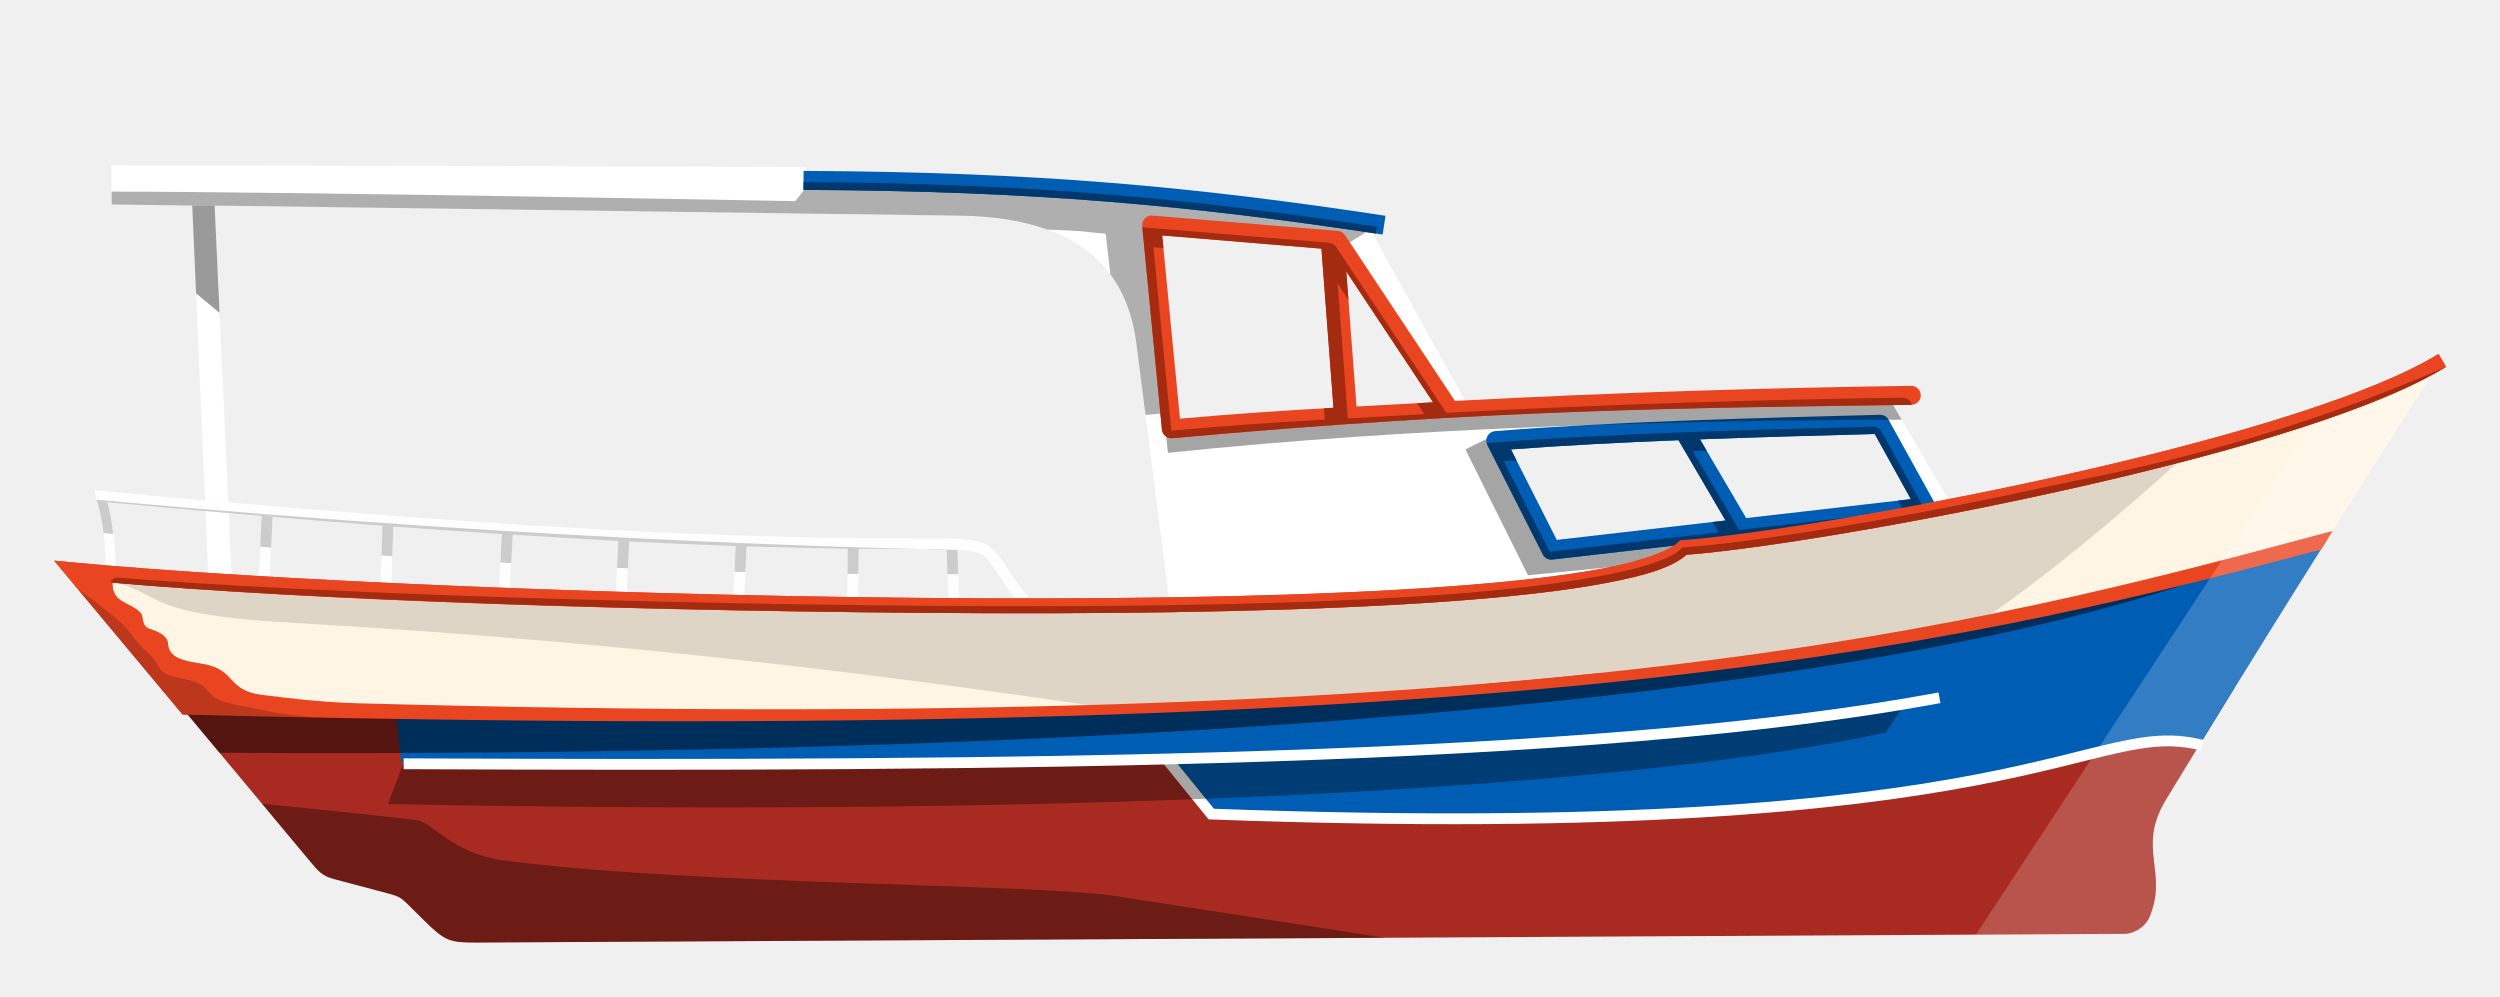
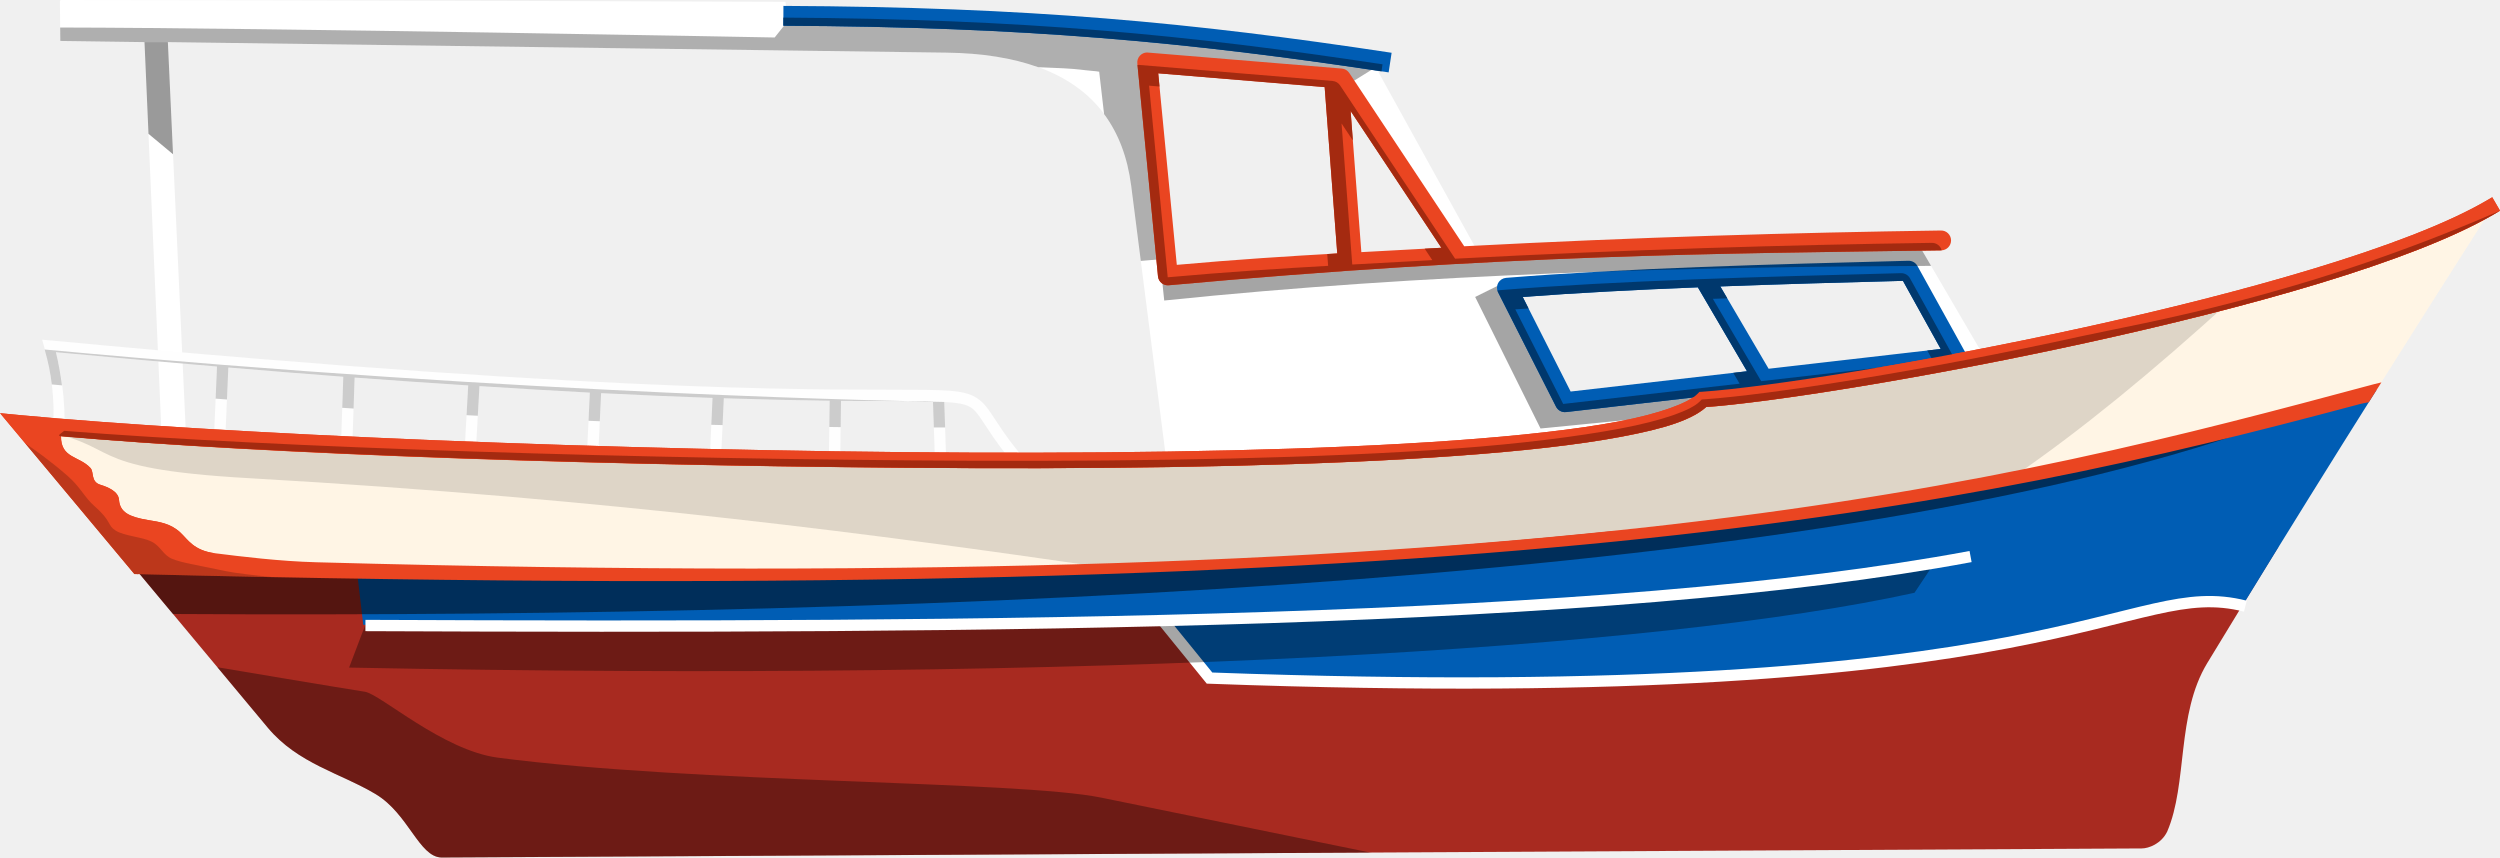
- <svg xmlns="http://www.w3.org/2000/svg" id="svg8" version="1.1" viewBox="0 0 61.228 24.407" height="92.248" width="231.412">
+ <svg xmlns="http://www.w3.org/2000/svg" id="svg8" version="1.1" viewBox="0 0 58.582 20.095" height="75.948" width="221.412">
  <defs id="defs2">
    <clipPath id="clipPath932" clipPathUnits="userSpaceOnUse">
      <rect y="242.866" x="15.78" height="42.08" width="40.436" id="rect934" style="fill:#0000ff;fill-rule:evenodd;stroke-width:0.265" />
    </clipPath>
    <clipPath id="clipPath1022" clipPathUnits="userSpaceOnUse">
      <rect y="197.718" x="-14.903" height="89.639" width="198.345" id="rect1024" style="opacity:0.542;fill:#0000ff;fill-rule:evenodd;stroke-width:0.241" />
    </clipPath>
    <clipPath id="clipPath1541" clipPathUnits="userSpaceOnUse">
      <path id="path1543" d="M 4.329,265.878 61.421,267.248 57.422,275.577 7.123,275.248 Z" style="fill:#64ffa8;fill-opacity:0.382;stroke:none;stroke-width:0.265px;stroke-linecap:butt;stroke-linejoin:miter;stroke-opacity:1" />
    </clipPath>
  </defs>
-   <g style="opacity:1" transform="translate(-2.743486,-250.2967)" id="layer1">
+   <g style="opacity:1" transform="translate(-4.066403,-254.3444)" id="layer1">
    <path id="path1503" transform="matrix(0.2645833,0,0,0.2645833,0,229.2667)" d="m 20.672,94.885 0.037,3.523 7.455,0.104 1.76,40.484 h 2.174 l -1.863,-40.484 68.959,0.932 c 9.71,0.131 15.348,3.879 16.361,11.803 l 4.555,35.619 78.486,-7.662 -13.616,-23.297 -38.983,0.724 -9.215,-16.67 c -8.023,-2.091 -27.326,-3.228 -51.487,-3.828 -0.267,-0.007 -0.362,-1.191 -0.362,-1.191 0,0 -42.072,-0.154 -64.208,-0.16 z m 96.181,5.31 17.277,1.686 10.252,15.301 -25.846,1.904 z m 67.578,18.672 4.174,7.248 -17.43,2.311 -17.35,1.861 -5.125,-10.396 17.498,-0.889 z" style="display:inline;opacity:1;fill:#ffffff;fill-opacity:1;stroke:none;stroke-width:1px;stroke-linecap:butt;stroke-linejoin:miter;stroke-opacity:1" />
-     <path clip-path="url(#clipPath1541)" id="path1026" d="m 4.331,264.189 6.01,7.207 c 0.198,0.237 0.296,0.353 0.576,0.427 l 1.406,0.374 c 0.179,0.048 0.263,0.104 0.389,0.228 l 0.428,0.423 c 0.497,0.491 0.613,0.535 1.269,0.532 l 40.375,-0.213 c 0.163,0 0.457,-0.109 0.596,-0.394 0.485,-1.128 -0.319,-1.687 0.409,-2.889 2.38,-3.929 4.875,-7.858 7.386,-11.787 l -1.187,0.066 c 0.461,1.305 -1.738,2.938 -17.983,5.483 -3.685,2.274 -28.724,1.38 -39.674,0.543 z" style="display:inline;opacity:1;fill:#a82a20;fill-opacity:1;stroke:none;stroke-width:0.265px;stroke-linecap:butt;stroke-linejoin:miter;stroke-opacity:1" />
+     <path clip-path="url(#clipPath1541)" id="path1026" d="m 4.331,264.189 6.01,7.207 c 0.706,0.846 1.712,1.068 2.529,1.558 0.768,0.461 1.013,1.469 1.538,1.484 L 54.254,274.226 c 0.163,0 0.457,-0.109 0.596,-0.394 0.485,-1.128 0.21,-2.745 0.938,-3.948 2.38,-3.929 4.875,-7.858 7.386,-11.787 l -1.187,0.066 c 0.461,1.305 -1.738,2.938 -17.983,5.483 -3.685,2.274 -28.724,1.38 -39.674,0.543 z" style="display:inline;opacity:1;fill:#a82a20;fill-opacity:1;stroke:none;stroke-width:0.265px;stroke-linecap:butt;stroke-linejoin:miter;stroke-opacity:1" />
    <path transform="matrix(0.2645833,0,0,0.2645833,0,229.2667)" id="path1528" d="M 225.881,129.264 C 156.143,148.13 89.04,145.782 46.994,145.48 l 0.547,4.645 70.902,-0.137 4.139,5.055 c 67.618,2.276 77.689,-7.713 91.463,-6.73 3.888,-6.349 7.835,-12.7 11.836,-19.049 z" style="display:inline;opacity:1;fill:#005db4;fill-opacity:1;stroke:none;stroke-width:1px;stroke-linecap:butt;stroke-linejoin:miter;stroke-opacity:1" />
    <path id="path1482" d="m 56.682,268.549 c -2.826,-0.715 -3.931,2.432 -24.273,1.685 l -1.068,-1.315" style="opacity:1;fill:none;stroke:#ffffff;stroke-width:0.265px;stroke-linecap:butt;stroke-linejoin:miter;stroke-opacity:1" />
    <path id="path1562" d="m 12.657,268.906 -0.411,1.082 c 17.628,0.348 30.643,-0.423 36.683,-1.753 l 0.438,-0.657 c -5.485,0.891 -14.83,1.454 -36.71,1.329 z" style="fill:#000000;fill-opacity:0.348;stroke:none;stroke-width:0.265px;stroke-linecap:butt;stroke-linejoin:miter;stroke-opacity:1" />
    <path id="path1480" d="m 12.629,269.002 c 14.847,0.065 29.095,-0.027 37.614,-1.616" style="opacity:1;fill:none;stroke:#ffffff;stroke-width:0.265px;stroke-linecap:butt;stroke-linejoin:miter;stroke-opacity:1" />
    <path transform="matrix(0.2645833,0,0,0.2645833,0,229.2667)" id="path1505" d="m 19.098,124.867 0.199,0.703 c 0.855,3.011 0.931,5.617 0.709,8.104 l 0.996,0.09 c 0.211,-2.363 0.016,-4.955 -0.688,-7.789 5.107,0.479 9.798,0.891 14.273,1.27 l -0.402,9.346 1.004,0.045 0.4,-9.305 c 3.565,0.299 6.998,0.577 10.182,0.818 l -0.299,8.863 1.004,0.037 0.297,-8.826 c 3.676,0.276 6.87,0.486 10.061,0.693 l -0.488,8.811 0.996,0.053 0.488,-8.803 c 3.5,0.223 6.829,0.426 9.777,0.578 l -0.389,8.275 0.998,0.053 0.389,-8.281 c 3.698,0.185 6.975,0.325 9.869,0.422 l -0.381,8.332 0.996,0.043 0.383,-8.344 c 3.672,0.115 6.855,0.188 9.375,0.215 -0.013,0.926 -0.096,6.989 -0.096,7.797 h 1.004 c 0,-0.73 0.083,-6.84 0.096,-7.783 3.386,0.028 5.812,0.01 7.508,0.033 0.263,0.003 0.407,0.019 0.639,0.025 l 0.285,8.568 0.996,-0.031 -0.283,-8.498 c 0.755,0.047 1.371,0.114 1.76,0.23 0.634,0.19 0.908,0.443 1.328,1.018 0.841,1.15 1.988,3.482 6.186,7.523 l 0.695,-0.725 c -4.126,-3.973 -5.111,-6.08 -6.068,-7.389 -0.478,-0.654 -1.023,-1.14 -1.854,-1.389 -0.83,-0.249 -1.917,-0.314 -3.676,-0.338 -7.036,-0.098 -25.015,0.574 -77.547,-4.379 z" style="color:#000000;font-style:normal;font-variant:normal;font-weight:normal;font-stretch:normal;font-size:medium;line-height:normal;font-family:sans-serif;font-variant-ligatures:normal;font-variant-position:normal;font-variant-caps:normal;font-variant-numeric:normal;font-variant-alternates:normal;font-feature-settings:normal;text-indent:0;text-align:start;text-decoration:none;text-decoration-line:none;text-decoration-style:solid;text-decoration-color:#000000;letter-spacing:normal;word-spacing:normal;text-transform:none;writing-mode:lr-tb;direction:ltr;text-orientation:mixed;dominant-baseline:auto;baseline-shift:baseline;text-anchor:start;white-space:normal;shape-padding:0;clip-rule:nonzero;display:inline;overflow:visible;visibility:visible;opacity:1;isolation:auto;mix-blend-mode:normal;color-interpolation:sRGB;color-interpolation-filters:linearRGB;solid-color:#000000;solid-opacity:1;vector-effect:none;fill:#fefefe;fill-opacity:1;fill-rule:nonzero;stroke:none;stroke-width:1px;stroke-linecap:butt;stroke-linejoin:miter;stroke-miterlimit:4;stroke-dasharray:none;stroke-dashoffset:0;stroke-opacity:1;color-rendering:auto;image-rendering:auto;shape-rendering:auto;text-rendering:auto;enable-background:accumulate" />
    <path transform="matrix(0.2645833,0,0,0.2645833,0,229.2667)" id="path1616" d="m 19.327,125.737 c 0.323,1.139 0.503,2.055 0.63,3.093 0.304,0.029 0.597,0.053 0.9,0.082 -0.126,-0.952 -0.291,-1.924 -0.543,-2.938 5.107,0.479 9.798,0.891 14.273,1.27 l -0.123,2.844 c 0.337,0.027 0.668,0.05 1.004,0.076 l 0.121,-2.834 c 3.565,0.299 6.998,0.577 10.182,0.818 l -0.092,2.752 c 0.336,0.022 0.667,0.043 1.002,0.065 l 0.092,-2.742 c 3.676,0.276 6.87,0.486 10.061,0.693 l -0.146,2.637 c 0.334,0.018 0.664,0.034 0.996,0.051 l 0.146,-2.627 c 3.5,0.223 6.829,0.426 9.777,0.578 l -0.117,2.496 c 0.334,0.013 0.666,0.026 0.998,0.039 l 0.117,-2.488 c 3.698,0.185 6.975,0.325 9.869,0.422 l -0.109,2.381 c 0.332,0.008 0.668,0.019 0.998,0.027 l 0.109,-2.377 c 3.672,0.115 6.855,0.188 9.375,0.215 -0.004,0.276 -0.017,1.412 -0.029,2.328 0.331,0.004 0.675,0.011 1.004,0.014 0.012,-0.924 0.025,-2.046 0.029,-2.328 3.386,0.028 5.812,0.01 7.508,0.033 0.263,0.003 0.407,0.019 0.639,0.025 l 0.076,2.297 c 0.326,-9.8e-4 0.674,0.003 0.998,0.002 l -0.076,-2.26 c -2.837,-0.062 -36.418,-0.61 -79.669,-4.644 z" style="fill:#000000;fill-opacity:0.196;stroke:none;stroke-width:1px;stroke-linecap:butt;stroke-linejoin:miter;stroke-opacity:1" />
    <path id="path1721" d="m 38.918,261.162 1.434,2.886 4.107,-0.407" style="fill:none;stroke:#000000;stroke-width:0.635;stroke-linecap:butt;stroke-linejoin:miter;stroke-miterlimit:4;stroke-dasharray:none;stroke-opacity:0.353" />
    <path transform="matrix(0.2645833,0,0,0.2645833,0,229.2667)" id="rect1521" d="m 166.316,129.938 c -13.927,8.594 -108.561,5.216 -149.945,2.053 l 10.867,13.033 c 31.991,1.198 136.123,3.656 198.594,-15.684 3.445,-5.468 6.916,-10.935 10.404,-16.402 -13.802,8.18 -37.836,11.453 -69.919,17 z" style="opacity:1;fill:#fff5e5;fill-opacity:1;fill-rule:evenodd;stroke:none;stroke-width:1" />
    <path id="path1689" transform="matrix(0.2645833,0,0,0.2645833,0,229.2667)" d="m 184.385,117.877 c -12.286,0.319 -25.05,0.656 -35.633,1.514 a 0.879,0.879 0 0 0 -0.709,1.27 l 5.139,10.143 a 0.879,0.879 0 0 0 0.887,0.473 l 34.688,-3.986 a 0.879,0.879 0 0 0 0.67,-1.299 l -4.244,-7.662 a 0.879,0.879 0 0 0 -0.797,-0.451 z m -0.48,1.779 3.344,6.031 -15.242,1.754 -4.279,-7.291 c 5.316,-0.199 10.768,-0.354 16.178,-0.494 z m -18.166,0.572 4.355,7.434 -15.621,1.797 -4.244,-8.377 c 4.829,-0.368 10.083,-0.636 15.51,-0.854 z" style="color:#000000;font-style:normal;font-variant:normal;font-weight:normal;font-stretch:normal;font-size:medium;line-height:normal;font-family:sans-serif;font-variant-ligatures:normal;font-variant-position:normal;font-variant-caps:normal;font-variant-numeric:normal;font-variant-alternates:normal;font-feature-settings:normal;text-indent:0;text-align:start;text-decoration:none;text-decoration-line:none;text-decoration-style:solid;text-decoration-color:#000000;letter-spacing:normal;word-spacing:normal;text-transform:none;writing-mode:lr-tb;direction:ltr;text-orientation:mixed;dominant-baseline:auto;baseline-shift:baseline;text-anchor:start;white-space:normal;shape-padding:0;clip-rule:nonzero;display:inline;overflow:visible;visibility:visible;opacity:1;isolation:auto;mix-blend-mode:normal;color-interpolation:sRGB;color-interpolation-filters:linearRGB;solid-color:#000000;solid-opacity:1;vector-effect:none;fill:#005db4;fill-opacity:1;fill-rule:nonzero;stroke:none;stroke-width:1.757;stroke-linecap:butt;stroke-linejoin:round;stroke-miterlimit:4;stroke-dasharray:none;stroke-dashoffset:0;stroke-opacity:1;color-rendering:auto;image-rendering:auto;shape-rendering:auto;text-rendering:auto;enable-background:accumulate" />
    <path id="path1547" transform="matrix(0.2645833,0,0,0.2645833,0,229.2667)" d="m 213.031,121.309 c -12.673,3.027 -28.372,5.458 -46.715,8.629 -13.228,8.162 -99.172,5.523 -143.236,2.527 l -4.857,0.318 c 8.52,1.416 3.572,3.462 19.26,4.355 32.565,1.855 56.389,5.112 75.23,7.84 26.663,-1.094 55.372,-3.438 81.111,-8.064 5.82,-3.996 12.108,-9.145 19.207,-15.605 z" style="fill:#000000;fill-opacity:0.132;stroke:none;stroke-width:1px;stroke-linecap:butt;stroke-linejoin:miter;stroke-opacity:1" />
    <path id="path1556" transform="matrix(0.2645833,0,0,0.2645833,0,229.2667)" d="M 217.342,131.92 C 149.625,149.051 89.051,145.202 27.23,145.014 l 3.459,4.148 C 99.911,149.572 179.458,146.247 217.342,131.92 Z" clip-path="none" style="display:inline;opacity:1;fill:#000000;fill-opacity:0.5;stroke:none;stroke-width:1px;stroke-linecap:butt;stroke-linejoin:miter;stroke-opacity:1" />
-     <path id="path1564" transform="matrix(0.2645833,0,0,0.2645833,0,229.2667)" d="m 34.623,153.879 4.463,5.354 c 0.747,0.896 1.118,1.332 2.176,1.613 l 5.314,1.412 c 0.677,0.18 0.995,0.395 1.469,0.863 l 1.617,1.598 c 1.877,1.857 2.32,2.024 4.797,2.012 l 84.113,-0.443 -24.928,-3.858 c -7.488,-1.159 -38.932,-0.989 -56.547,-3.291 -4.885,-0.638 -6.666,-3.502 -8.042,-3.713 -1.987,-0.305 -14.432,-1.546 -14.432,-1.546 z" style="fill:#000000;fill-opacity:0.348;stroke:none;stroke-width:1px;stroke-linecap:butt;stroke-linejoin:miter;stroke-opacity:1" />
+     <path style="fill:#000000;fill-opacity:0.348;stroke:none;stroke-width:1px;stroke-linecap:butt;stroke-linejoin:miter;stroke-opacity:1" d="m 24.254,74.395 v 0.002 l 4.463,5.352 c 2.666,3.198 6.473,4.037 9.561,5.889 2.903,1.741 3.828,5.553 5.812,5.609 L 126.365,90.807 102.527,85.941 C 95.104,84.426 66.711,84.704 49.096,82.402 44.211,81.764 38.693,76.776 37.316,76.564 c -1.987,-0.305 -13.062,-2.17 -13.062,-2.17 z" transform="matrix(0.2645833,0,0,0.2645833,2.743486,250.2967)" id="path1564" />
    <path id="path1028" d="m 62.467,258.967 -0.158,0.092 c -1.839,1.064 -5.683,2.142 -9.43,2.963 -3.746,0.821 -7.416,1.397 -8.922,1.502 l -0.068,0.004 -0.049,0.049 c -0.201,0.205 -0.867,0.459 -1.852,0.645 -0.985,0.186 -2.293,0.332 -3.834,0.443 -3.081,0.222 -7.089,0.302 -11.314,0.285 -8.45,-0.033 -17.776,-0.45 -22.332,-0.881 l -0.441,-0.043 3.148,3.77 0.084,0.002 c 32.17,0.811 42.869,-1.533 51.969,-3.959 0.11,-0.035 0.307,-0.069 0.307,-0.069 0,0 0.09,-0.145 0.295,-0.465 l -0.169,0.041 c -8.807,2.363 -18.73,4.977 -48.224,4.174 -0.86,-0.023 -1.767,-0.135 -2.37,-0.211 -0.507,-0.064 -0.641,-0.326 -0.819,-0.49 -0.233,-0.215 -0.497,-0.246 -0.755,-0.289 -0.435,-0.073 -0.658,-0.18 -0.679,-0.474 -0.014,-0.196 -0.258,-0.298 -0.435,-0.352 -0.233,-0.07 -0.145,-0.297 -0.234,-0.394 -0.264,-0.286 -0.698,-0.223 -0.69,-0.747 4.667,0.424 13.043,0.719 21.345,0.751 4.231,0.016 8.242,-0.064 11.34,-0.287 1.549,-0.111 2.869,-0.259 3.877,-0.449 1.008,-0.19 1.7,-0.397 2.043,-0.746 l -0.117,0.055 c 1.557,-0.108 5.215,-0.686 8.975,-1.51 3.76,-0.824 7.6,-1.884 9.535,-3.004 l 0.156,-0.092 z" style="color:#000000;font-style:normal;font-variant:normal;font-weight:normal;font-stretch:normal;font-size:medium;line-height:normal;font-family:sans-serif;font-variant-ligatures:normal;font-variant-position:normal;font-variant-caps:normal;font-variant-numeric:normal;font-variant-alternates:normal;font-feature-settings:normal;text-indent:0;text-align:start;text-decoration:none;text-decoration-line:none;text-decoration-style:solid;text-decoration-color:#000000;letter-spacing:normal;word-spacing:normal;text-transform:none;writing-mode:lr-tb;direction:ltr;text-orientation:mixed;dominant-baseline:auto;baseline-shift:baseline;text-anchor:start;white-space:normal;shape-padding:0;clip-rule:nonzero;display:inline;overflow:visible;visibility:visible;opacity:1;isolation:auto;mix-blend-mode:normal;color-interpolation:sRGB;color-interpolation-filters:linearRGB;solid-color:#000000;solid-opacity:1;vector-effect:none;fill:#ea4521;fill-opacity:1;fill-rule:nonzero;stroke:none;stroke-width:0.365;stroke-linecap:square;stroke-linejoin:miter;stroke-miterlimit:4;stroke-dasharray:none;stroke-dashoffset:0;stroke-opacity:1;color-rendering:auto;image-rendering:auto;shape-rendering:auto;text-rendering:auto;enable-background:accumulate" />
-     <path transform="matrix(0.2645833,0,0,0.2645833,0,229.2667)" id="path1571" d="m 236.391,112.699 -11.637,5.377 -31.478,47.913 13.779,-0.062 c 0.615,0 1.728,-0.41 2.254,-1.488 1.833,-4.263 -1.206,-6.376 1.547,-10.92 8.243,-13.606 16.852,-27.212 25.535,-40.818 z" style="fill:#ffffff;fill-opacity:0.196;stroke:none;stroke-width:1px;stroke-linecap:butt;stroke-linejoin:miter;stroke-opacity:1" />
    <path id="path1790" transform="matrix(0.2645833,0,0,0.2645833,0,229.2667)" d="m 183.727,118.975 c -12.286,0.319 -25.05,0.656 -35.633,1.514 a 0.879,0.879 0 0 0 -0.109,0.018 0.879,0.879 0 0 0 0.059,0.154 l 5.139,10.143 a 0.879,0.879 0 0 0 0.887,0.473 l 34.688,-3.986 a 0.879,0.879 0 0 0 0.088,-0.014 0.879,0.879 0 0 0 -0.076,-0.188 l -4.244,-7.662 a 0.879,0.879 0 0 0 -0.797,-0.451 z m 0.178,0.682 3.344,6.031 -1.191,0.137 0.533,0.961 -15.242,1.754 -4.279,-7.291 c 0.422,-0.016 0.854,-0.028 1.277,-0.043 l -0.619,-1.055 c 5.316,-0.199 10.768,-0.354 16.178,-0.494 z m -18.166,0.572 4.355,7.434 -1.219,0.141 0.561,0.957 -15.621,1.797 -4.244,-8.377 c 0.377,-0.029 0.794,-0.049 1.176,-0.076 l -0.518,-1.021 c 4.829,-0.368 10.083,-0.636 15.51,-0.854 z" style="color:#000000;font-style:normal;font-variant:normal;font-weight:normal;font-stretch:normal;font-size:medium;line-height:normal;font-family:sans-serif;font-variant-ligatures:normal;font-variant-position:normal;font-variant-caps:normal;font-variant-numeric:normal;font-variant-alternates:normal;font-feature-settings:normal;text-indent:0;text-align:start;text-decoration:none;text-decoration-line:none;text-decoration-style:solid;text-decoration-color:#000000;letter-spacing:normal;word-spacing:normal;text-transform:none;writing-mode:lr-tb;direction:ltr;text-orientation:mixed;dominant-baseline:auto;baseline-shift:baseline;text-anchor:start;white-space:normal;shape-padding:0;clip-rule:nonzero;display:inline;overflow:visible;visibility:visible;opacity:1;isolation:auto;mix-blend-mode:normal;color-interpolation:sRGB;color-interpolation-filters:linearRGB;solid-color:#000000;solid-opacity:1;vector-effect:none;fill:#00386d;fill-opacity:1;fill-rule:nonzero;stroke:none;stroke-width:1.757;stroke-linecap:butt;stroke-linejoin:round;stroke-miterlimit:4;stroke-dasharray:none;stroke-dashoffset:0;stroke-opacity:1;color-rendering:auto;image-rendering:auto;shape-rendering:auto;text-rendering:auto;enable-background:accumulate" />
    <path style="color:#000000;font-style:normal;font-variant:normal;font-weight:normal;font-stretch:normal;font-size:medium;line-height:normal;font-family:sans-serif;font-variant-ligatures:normal;font-variant-position:normal;font-variant-caps:normal;font-variant-numeric:normal;font-variant-alternates:normal;font-feature-settings:normal;text-indent:0;text-align:start;text-decoration:none;text-decoration-line:none;text-decoration-style:solid;text-decoration-color:#000000;letter-spacing:normal;word-spacing:normal;text-transform:none;writing-mode:lr-tb;direction:ltr;text-orientation:mixed;dominant-baseline:auto;baseline-shift:baseline;text-anchor:start;white-space:normal;shape-padding:0;clip-rule:nonzero;display:inline;overflow:visible;visibility:visible;opacity:1;isolation:auto;mix-blend-mode:normal;color-interpolation:sRGB;color-interpolation-filters:linearRGB;solid-color:#000000;solid-opacity:1;vector-effect:none;fill:#ea4521;fill-opacity:1;fill-rule:nonzero;stroke:none;stroke-width:0.365;stroke-linecap:square;stroke-linejoin:miter;stroke-miterlimit:4;stroke-dasharray:none;stroke-dashoffset:0;stroke-opacity:1;color-rendering:auto;image-rendering:auto;shape-rendering:auto;text-rendering:auto;enable-background:accumulate" d="m 62.467,258.967 -0.158,0.092 c -1.839,1.064 -5.683,2.142 -9.43,2.963 -3.746,0.821 -7.416,1.397 -8.922,1.502 l -0.068,0.004 -0.049,0.049 c -0.201,0.205 -0.867,0.459 -1.852,0.645 -0.985,0.186 -2.293,0.332 -3.834,0.443 -3.081,0.222 -7.089,0.302 -11.314,0.285 -8.45,-0.033 -17.776,-0.45 -22.332,-0.881 l -0.441,-0.043 3.148,3.77 0.084,0.002 c 0.625,-0.669 0.704,-0.363 1.809,-0.488 -0.507,-0.064 -0.641,-0.326 -0.819,-0.49 -0.233,-0.215 -0.497,-0.246 -0.755,-0.289 -0.435,-0.073 -0.658,-0.18 -0.679,-0.474 -0.014,-0.196 -0.258,-0.298 -0.435,-0.352 -0.233,-0.07 -0.145,-0.297 -0.234,-0.394 -0.264,-0.286 -0.698,-0.223 -0.69,-0.747 4.667,0.424 13.043,0.719 21.345,0.751 4.231,0.016 8.242,-0.064 11.34,-0.287 1.549,-0.111 2.869,-0.259 3.877,-0.449 1.008,-0.19 1.7,-0.397 2.043,-0.746 l -0.117,0.055 c 1.557,-0.108 5.215,-0.686 8.975,-1.51 3.76,-0.824 7.6,-1.884 9.535,-3.004 l 0.156,-0.092 z" id="path1592" />
    <path style="color:#000000;font-style:normal;font-variant:normal;font-weight:normal;font-stretch:normal;font-size:medium;line-height:normal;font-family:sans-serif;font-variant-ligatures:normal;font-variant-position:normal;font-variant-caps:normal;font-variant-numeric:normal;font-variant-alternates:normal;font-feature-settings:normal;text-indent:0;text-align:start;text-decoration:none;text-decoration-line:none;text-decoration-style:solid;text-decoration-color:#000000;letter-spacing:normal;word-spacing:normal;text-transform:none;writing-mode:lr-tb;direction:ltr;text-orientation:mixed;dominant-baseline:auto;baseline-shift:baseline;text-anchor:start;white-space:normal;shape-padding:0;clip-rule:nonzero;display:inline;overflow:visible;visibility:visible;opacity:1;isolation:auto;mix-blend-mode:normal;color-interpolation:sRGB;color-interpolation-filters:linearRGB;solid-color:#000000;solid-opacity:1;vector-effect:none;fill:#a42a10;fill-opacity:1;fill-rule:nonzero;stroke:none;stroke-width:0.365;stroke-linecap:square;stroke-linejoin:miter;stroke-miterlimit:4;stroke-dasharray:none;stroke-dashoffset:0;stroke-opacity:1;color-rendering:auto;image-rendering:auto;shape-rendering:auto;text-rendering:auto;enable-background:accumulate" d="m 52.879,262.215 c -3.745,0.825 -7.361,1.382 -8.867,1.486 l -0.068,0.004 -0.049,0.049 c -0.201,0.205 -0.867,0.445 -1.852,0.631 -0.985,0.186 -2.348,0.36 -3.889,0.471 -3.081,0.222 -7.062,0.302 -11.287,0.285 -7.71,-0.03 -16.418,-0.312 -21.297,-0.701 -0.108,0.086 -0.182,0.123 -0.044,0.131 4.726,0.408 13.209,0.711 21.314,0.743 4.231,0.016 8.242,-0.064 11.34,-0.287 1.549,-0.111 2.869,-0.259 3.877,-0.449 1.008,-0.19 1.7,-0.397 2.043,-0.746 l -0.117,0.055 c 1.557,-0.108 5.215,-0.686 8.975,-1.51 3.76,-0.824 7.6,-1.884 9.535,-3.004 l 0.156,-0.092 c -4.663,2.034 -8.426,2.638 -9.77,2.934 z" id="path1552" />
    <path id="path1715" transform="matrix(0.2645833,0,0,0.2645833,0,229.2667)" d="m 185.404,116.631 c -21.344,0.11 -44.056,0.691 -67.102,3.078 l 0.176,1.689 c 23.309,-2.415 46.316,-2.973 67.918,-3.07 z" style="color:#000000;font-style:normal;font-variant:normal;font-weight:normal;font-stretch:normal;font-size:medium;line-height:normal;font-family:sans-serif;font-variant-ligatures:normal;font-variant-position:normal;font-variant-caps:normal;font-variant-numeric:normal;font-variant-alternates:normal;font-feature-settings:normal;text-indent:0;text-align:start;text-decoration:none;text-decoration-line:none;text-decoration-style:solid;text-decoration-color:#000000;letter-spacing:normal;word-spacing:normal;text-transform:none;writing-mode:lr-tb;direction:ltr;text-orientation:mixed;dominant-baseline:auto;baseline-shift:baseline;text-anchor:start;white-space:normal;shape-padding:0;clip-rule:nonzero;display:inline;overflow:visible;visibility:visible;opacity:1;isolation:auto;mix-blend-mode:normal;color-interpolation:sRGB;color-interpolation-filters:linearRGB;solid-color:#000000;solid-opacity:1;vector-effect:none;fill:#000000;fill-opacity:0.353;fill-rule:nonzero;stroke:none;stroke-width:1.7;stroke-linecap:butt;stroke-linejoin:miter;stroke-miterlimit:4;stroke-dasharray:none;stroke-dashoffset:0;stroke-opacity:1;color-rendering:auto;image-rendering:auto;shape-rendering:auto;text-rendering:auto;enable-background:accumulate" />
    <path id="path1717" transform="matrix(0.2645833,0,0,0.2645833,0,229.2667)" d="m 85.047,96.758 -1.07,1.344 C 82.981,98.083 39.166,97.249 20.697,97.219 l 0.012,1.189 7.455,0.104 2.07,-4e-5 68.959,0.932 c 3.143,0.042 5.852,0.47 8.123,1.289 0.708,0.034 1.615,0.063 2.254,0.098 1.41,0.076 1.628,0.154 2.535,0.23 0.375,0.03 0.342,0.033 0.613,0.072 l 0.432,3.746 c 1.266,1.704 2.078,3.816 2.404,6.367 l 0.85,6.645 2.012,-0.172 -0.496,-5.559 -1.316,-11.682 c 0.084,0.007 0.193,0.016 0.277,0.023 l -0.027,-0.307 17.277,1.686 0.152,0.229 c 0.038,0.004 0.621,0.059 0.621,0.059 l 2.307,-1.432 -0.178,-0.318 c -0.875,-0.116 -7.044,-0.931 -11.629,-1.357 -2.458,-0.229 -4.946,-0.455 -6.881,-0.627 -0.968,-0.086 -1.801,-0.156 -2.422,-0.207 -0.278,-0.023 -0.369,-0.021 -0.549,-0.035 l -0.07,-0.023 c -0.681,-0.22 -1.175,-0.222 -2.133,-0.303 -0.958,-0.081 -2.198,-0.16 -3.625,-0.236 C 106.871,97.475 103.263,97.335 99.715,97.209 92.619,96.956 85.77,96.779 85.77,96.779 Z" style="color:#000000;font-style:normal;font-variant:normal;font-weight:normal;font-stretch:normal;font-size:medium;line-height:normal;font-family:sans-serif;font-variant-ligatures:normal;font-variant-position:normal;font-variant-caps:normal;font-variant-numeric:normal;font-variant-alternates:normal;font-feature-settings:normal;text-indent:0;text-align:start;text-decoration:none;text-decoration-line:none;text-decoration-style:solid;text-decoration-color:#000000;letter-spacing:normal;word-spacing:normal;text-transform:none;writing-mode:lr-tb;direction:ltr;text-orientation:mixed;dominant-baseline:auto;baseline-shift:baseline;text-anchor:start;white-space:normal;shape-padding:0;clip-rule:nonzero;display:inline;overflow:visible;visibility:visible;opacity:1;isolation:auto;mix-blend-mode:normal;color-interpolation:sRGB;color-interpolation-filters:linearRGB;solid-color:#000000;solid-opacity:1;vector-effect:none;fill:#000000;fill-opacity:0.314;fill-rule:nonzero;stroke:none;stroke-width:2.9;stroke-linecap:butt;stroke-linejoin:miter;stroke-miterlimit:4;stroke-dasharray:none;stroke-dashoffset:0;stroke-opacity:1;color-rendering:auto;image-rendering:auto;shape-rendering:auto;text-rendering:auto;enable-background:accumulate" />
    <path style="fill:none;stroke:#005db4;stroke-width:0.465;stroke-linecap:butt;stroke-linejoin:miter;stroke-miterlimit:4;stroke-dasharray:none;stroke-opacity:1" d="m 22.423,254.715 c 5.758,0.027 9.538,0.386 14.218,1.096" id="path1693" />
    <path id="path1736" transform="matrix(0.2645833,0,0,0.2645833,0,229.2667)" d="m 28.164,98.512 0.354,8.121 2.174,1.811 -0.457,-9.932 z" style="fill:#000000;fill-opacity:0.396;stroke:none;stroke-width:1px;stroke-linecap:butt;stroke-linejoin:miter;stroke-opacity:1" />
    <path transform="matrix(0.2645833,0,0,0.2645833,0,229.2667)" id="path1683" d="m 116.951,99.43 a 0.879,0.879 0 0 0 -0.855,0.967 l 1.83,18.861 a 0.879,0.879 0 0 0 0.953,0.789 c 29.902,-2.721 48.425,-2.806 68.422,-3.092 a 0.879,0.879 0 1 0 -0.029,-1.758 c -13.067,0.187 -26.779,0.585 -42.225,1.396 l -10.18,-15.348 a 0.879,0.879 0 0 0 -0.664,-0.391 L 117.039,99.438 a 0.879,0.879 0 0 0 -0.088,-0.008 z m 0.996,1.846 14.74,1.221 1.115,14.732 c -4.344,0.244 -8.873,0.531 -14.209,1.01 z m 17.039,3.336 8.037,12.115 c -2.371,0.131 -4.73,0.258 -7.086,0.385 z" style="color:#000000;font-style:normal;font-variant:normal;font-weight:normal;font-stretch:normal;font-size:medium;line-height:normal;font-family:sans-serif;font-variant-ligatures:normal;font-variant-position:normal;font-variant-caps:normal;font-variant-numeric:normal;font-variant-alternates:normal;font-feature-settings:normal;text-indent:0;text-align:start;text-decoration:none;text-decoration-line:none;text-decoration-style:solid;text-decoration-color:#000000;letter-spacing:normal;word-spacing:normal;text-transform:none;writing-mode:lr-tb;direction:ltr;text-orientation:mixed;dominant-baseline:auto;baseline-shift:baseline;text-anchor:start;white-space:normal;shape-padding:0;clip-rule:nonzero;display:inline;overflow:visible;visibility:visible;opacity:1;isolation:auto;mix-blend-mode:normal;color-interpolation:sRGB;color-interpolation-filters:linearRGB;solid-color:#000000;solid-opacity:1;vector-effect:none;fill:#ea4521;fill-opacity:1;fill-rule:nonzero;stroke:none;stroke-width:1.757;stroke-linecap:round;stroke-linejoin:round;stroke-miterlimit:4;stroke-dasharray:none;stroke-dashoffset:0;stroke-opacity:1;color-rendering:auto;image-rendering:auto;shape-rendering:auto;text-rendering:auto;enable-background:accumulate" />
    <path id="path1746" transform="matrix(0.2645833,0,0,0.2645833,0,229.2667)" d="m 116.146,100.531 a 0.879,0.879 0 0 0 -0.037,0.002 l 1.816,18.725 a 0.879,0.879 0 0 0 0.953,0.789 c 29.902,-2.721 48.425,-2.806 68.422,-3.092 a 0.879,0.879 0 0 0 0.035,-0.002 0.882,0.882 0 0 0 -0.869,-0.662 c -13.067,0.186 -26.779,0.591 -42.225,1.402 l -10.186,-15.346 a 0.879,0.879 0 0 0 -0.658,-0.393 l -17.162,-1.424 a 0.879,0.879 0 0 0 -0.09,0 z m 1.801,0.744 14.74,1.221 1.115,14.732 c -0.286,0.016 -0.599,0.038 -0.887,0.055 l 0.08,1.043 c -4.343,0.246 -8.872,0.535 -14.207,1.014 l -1.652,-16.971 0.924,0.076 z m 17.039,3.336 8.037,12.115 c -0.494,0.027 -0.984,0.053 -1.477,0.08 l 0.674,1.014 c -2.371,0.131 -4.731,0.261 -7.088,0.389 l -0.949,-12.494 1.002,1.508 z" style="color:#000000;font-style:normal;font-variant:normal;font-weight:normal;font-stretch:normal;font-size:medium;line-height:normal;font-family:sans-serif;font-variant-ligatures:normal;font-variant-position:normal;font-variant-caps:normal;font-variant-numeric:normal;font-variant-alternates:normal;font-feature-settings:normal;text-indent:0;text-align:start;text-decoration:none;text-decoration-line:none;text-decoration-style:solid;text-decoration-color:#000000;letter-spacing:normal;word-spacing:normal;text-transform:none;writing-mode:lr-tb;direction:ltr;text-orientation:mixed;dominant-baseline:auto;baseline-shift:baseline;text-anchor:start;white-space:normal;shape-padding:0;clip-rule:nonzero;display:inline;overflow:visible;visibility:visible;opacity:1;isolation:auto;mix-blend-mode:normal;color-interpolation:sRGB;color-interpolation-filters:linearRGB;solid-color:#000000;solid-opacity:1;vector-effect:none;fill:#a42a10;fill-opacity:1;fill-rule:nonzero;stroke:none;stroke-width:2.135;stroke-linecap:butt;stroke-linejoin:round;stroke-miterlimit:4;stroke-dasharray:none;stroke-dashoffset:0;stroke-opacity:1;color-rendering:auto;image-rendering:auto;shape-rendering:auto;text-rendering:auto;enable-background:accumulate" />
    <path id="path1774" transform="matrix(0.2645833,0,0,0.2645833,0,229.2667)" d="m 84.748,96.34 -0.004,0.721 c 21.462,0.101 35.611,1.427 52.977,4.041 l 0.092,-0.623 c -17.491,-2.652 -31.73,-4.006 -53.064,-4.139 z" style="color:#000000;font-style:normal;font-variant:normal;font-weight:normal;font-stretch:normal;font-size:medium;line-height:normal;font-family:sans-serif;font-variant-ligatures:normal;font-variant-position:normal;font-variant-caps:normal;font-variant-numeric:normal;font-variant-alternates:normal;font-feature-settings:normal;text-indent:0;text-align:start;text-decoration:none;text-decoration-line:none;text-decoration-style:solid;text-decoration-color:#000000;letter-spacing:normal;word-spacing:normal;text-transform:none;writing-mode:lr-tb;direction:ltr;text-orientation:mixed;dominant-baseline:auto;baseline-shift:baseline;text-anchor:start;white-space:normal;shape-padding:0;clip-rule:nonzero;display:inline;overflow:visible;visibility:visible;opacity:1;isolation:auto;mix-blend-mode:normal;color-interpolation:sRGB;color-interpolation-filters:linearRGB;solid-color:#000000;solid-opacity:1;vector-effect:none;fill:#00386d;fill-opacity:1;fill-rule:nonzero;stroke:none;stroke-width:1.757;stroke-linecap:butt;stroke-linejoin:miter;stroke-miterlimit:4;stroke-dasharray:none;stroke-dashoffset:0;stroke-opacity:1;color-rendering:auto;image-rendering:auto;shape-rendering:auto;text-rendering:auto;enable-background:accumulate" />
    <path id="path1795" transform="matrix(0.2645833,0,0,0.2645833,0,229.2667)" d="m 17.596,134.037 9.674,11.582 0.316,0.008 c 4.072,0.103 8.037,0.189 11.93,0.266 -1.68,-0.166 -3.252,-0.342 -4.135,-0.525 -2.722,-0.564 -3.966,-0.758 -4.777,-1.096 -0.811,-0.338 -0.986,-1.109 -1.816,-1.523 -0.83,-0.415 -2.382,-0.486 -3.162,-0.965 -0.78,-0.478 -0.326,-0.801 -1.877,-2.162 -0.909,-0.798 -1.244,-1.681 -2.385,-2.682 -1.424,-1.25 -2.83,-2.252 -3.768,-2.902 z" style="fill:#000000;fill-opacity:0.196;stroke:none;stroke-width:1px;stroke-linecap:butt;stroke-linejoin:miter;stroke-opacity:1" />
  </g>
</svg>
